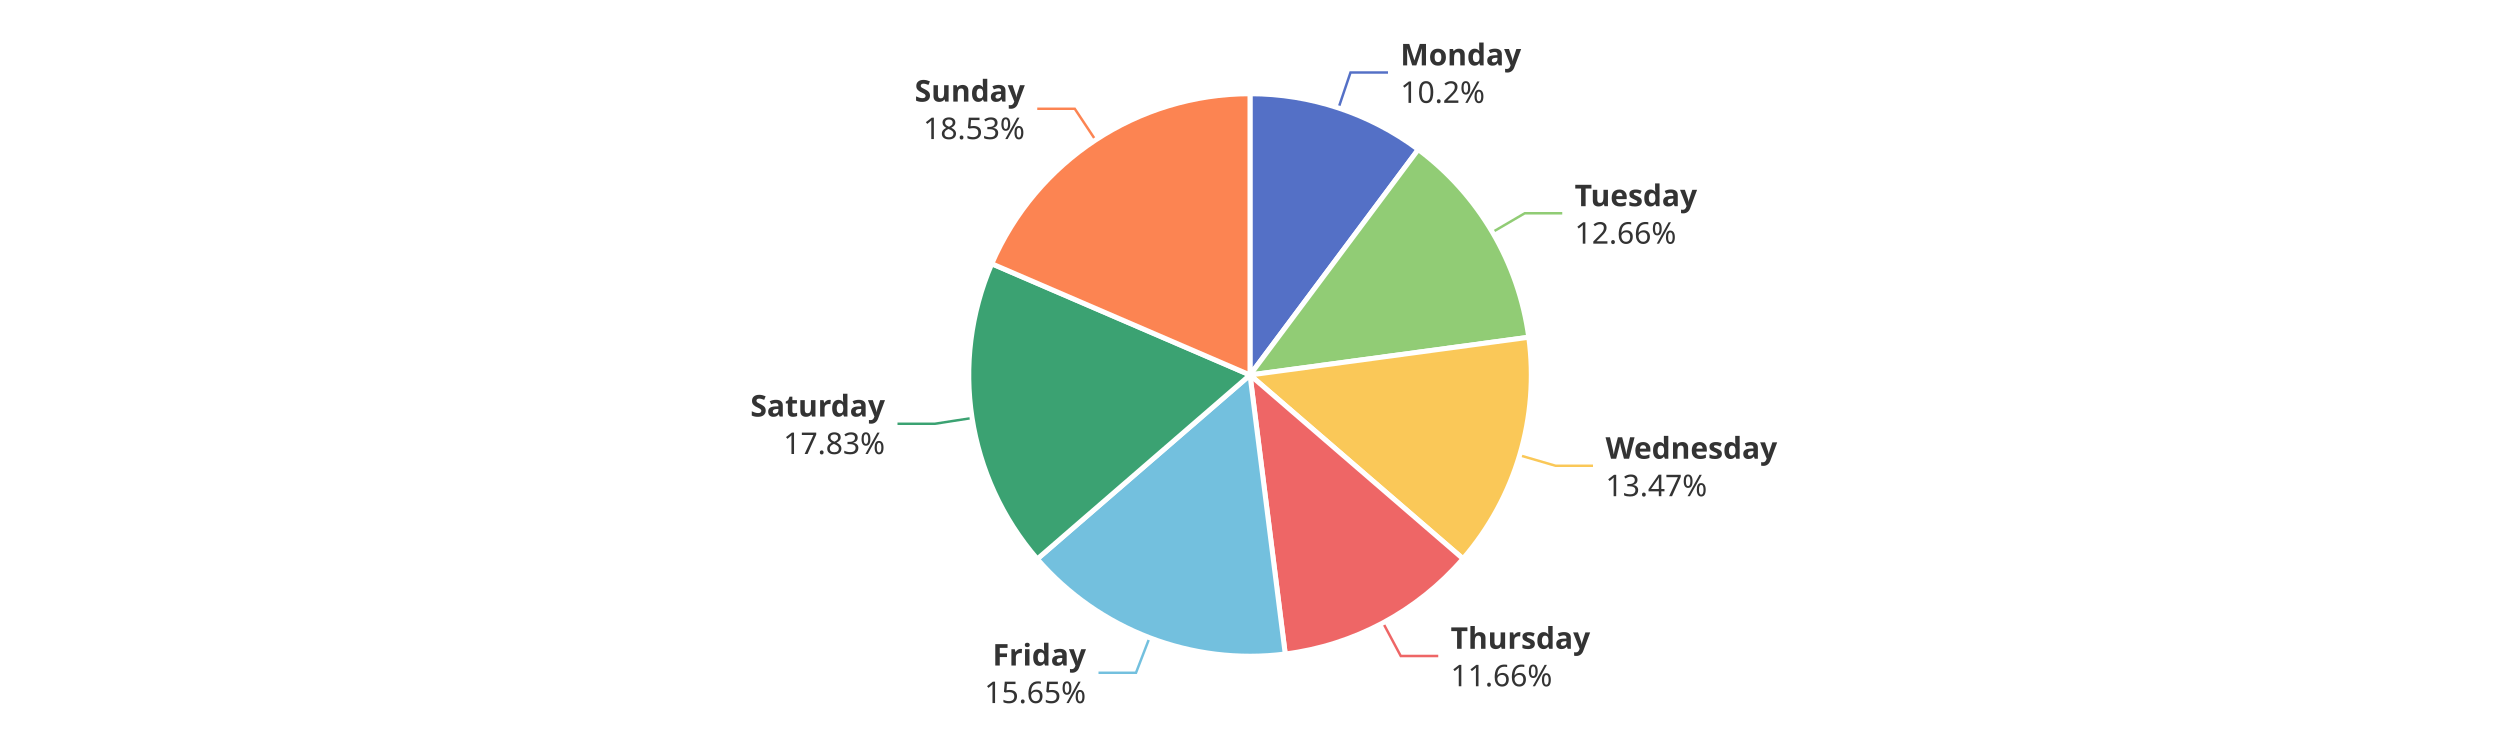
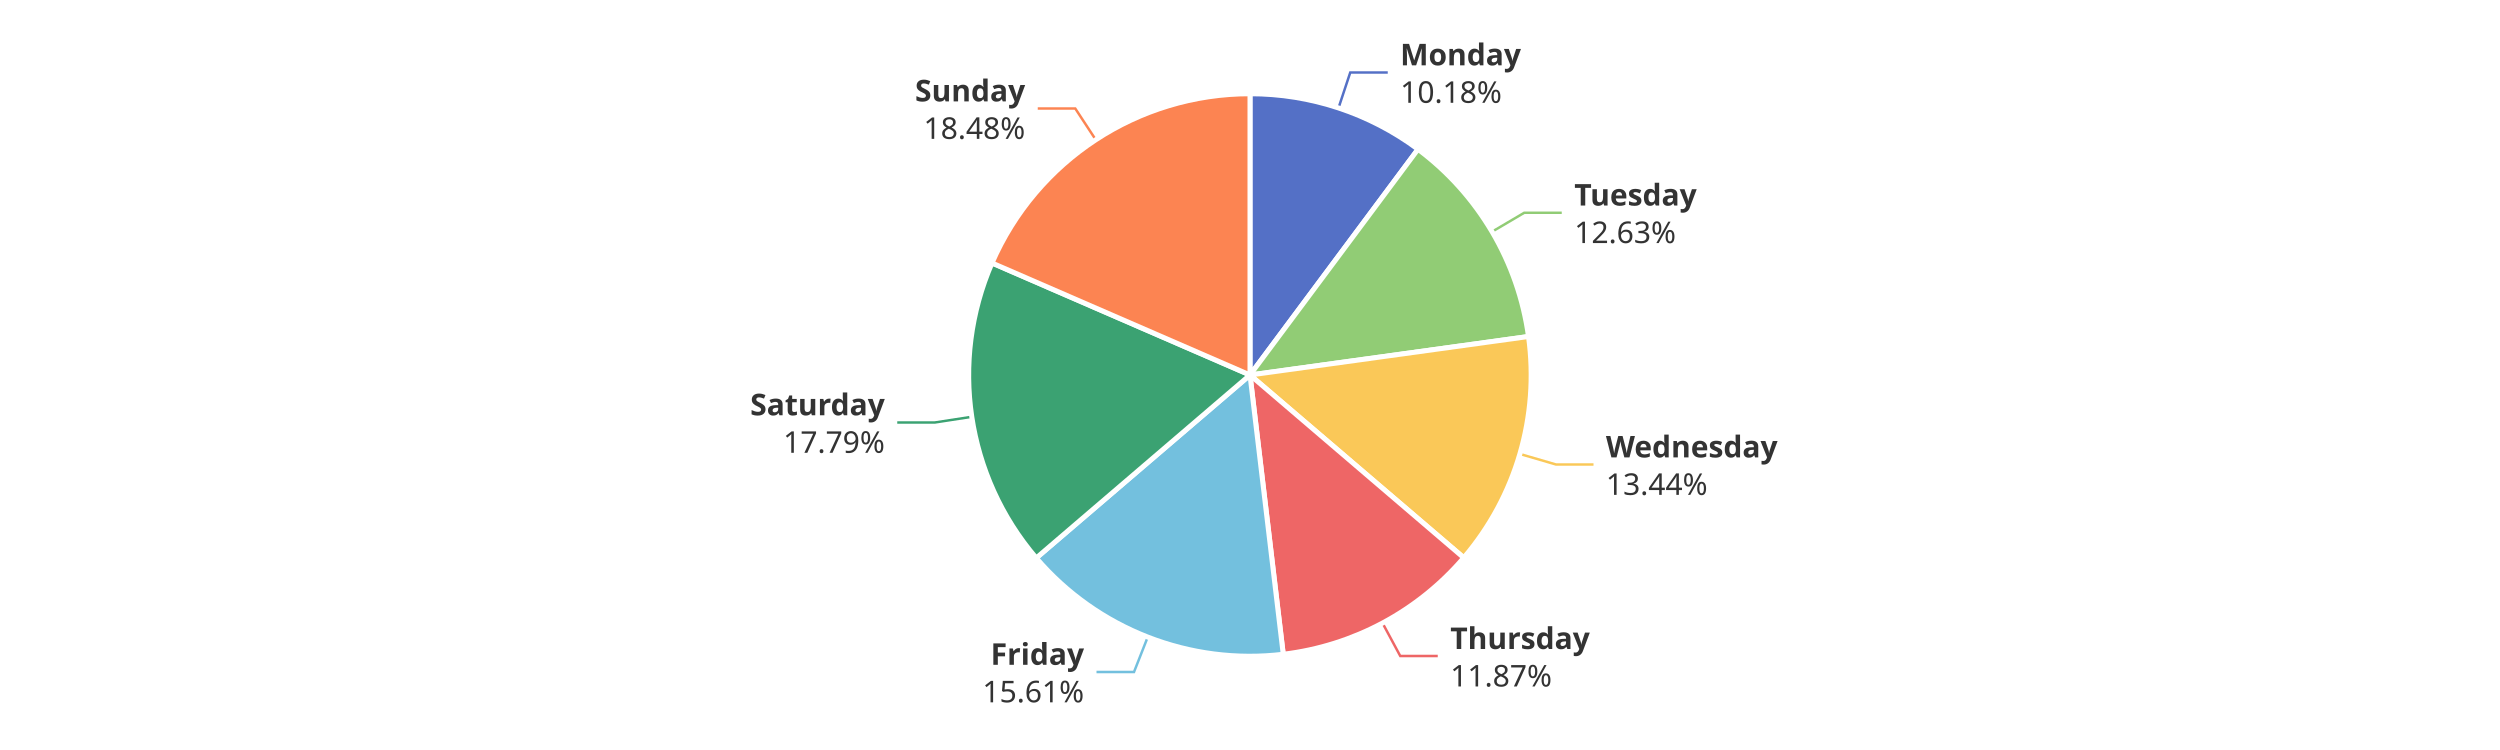
<svg xmlns="http://www.w3.org/2000/svg" width="1000" height="300" version="1.1" baseProfile="full" viewBox="0 0 1000 300">
  <rect width="1000" height="300" x="0" y="0" id="0" fill="#ffffff" />
-   <polyline points="535.4 43.2 540.2 29 555.2 29" fill="none" stroke="#5470c6" />
-   <polyline points="596.9 92.9 609.9 85.3 624.9 85.3" fill="none" stroke="#91cc75" />
-   <polyline points="607.8 182.1 622.2 186.3 637.2 186.3" fill="none" stroke="#fac858" />
-   <polyline points="553.2 249.1 560.3 262.4 575.3 262.4" fill="none" stroke="#ee6666" />
-   <polyline points="459.8 255.1 454.4 269.1 439.4 269.1" fill="none" stroke="#73c0de" />
-   <polyline points="388.8 167.2 374 169.5 359 169.5" fill="none" stroke="#3ba272" />
-   <polyline points="438.2 56 429.9 43.5 414.9 43.5" fill="none" stroke="#fc8452" />
-   <path d="M500 37.5A112.5 112.5 0 0 1 567.3 59.8L500 150Z" fill="#5470c6" stroke="#fff" stroke-width="2" stroke-linejoin="round" />
-   <path d="M567.3 59.8A112.5 112.5 0 0 1 611.5 134.9L500 150Z" fill="#91cc75" stroke="#fff" stroke-width="2" stroke-linejoin="round" />
-   <path d="M611.5 134.9A112.5 112.5 0 0 1 585.2 223.5L500 150Z" fill="#fac858" stroke="#fff" stroke-width="2" stroke-linejoin="round" />
-   <path d="M585.2 223.5A112.5 112.5 0 0 1 514.1 261.6L500 150Z" fill="#ee6666" stroke="#fff" stroke-width="2" stroke-linejoin="round" />
-   <path d="M514.1 261.6A112.5 112.5 0 0 1 414.9 223.6L500 150Z" fill="#73c0de" stroke="#fff" stroke-width="2" stroke-linejoin="round" />
-   <path d="M414.9 223.6A112.5 112.5 0 0 1 396.7 105.5L500 150Z" fill="#3ba272" stroke="#fff" stroke-width="2" stroke-linejoin="round" />
-   <path d="M396.7 105.5A112.5 112.5 0 0 1 500 37.5L500 150Z" fill="#fc8452" stroke="#fff" stroke-width="2" stroke-linejoin="round" />
-   <path d="M0 -15l42.8 0l0 30l-42.8 0Z" transform="translate(560.1647 28.9915)" fill="none" />
-   <text dominant-baseline="central" text-anchor="start" style="font-size:12px;font-family:sans-serif;font-weight:bold;" y="-7.5" transform="translate(560.1647 28.9915)" fill="#333" stroke="rgb(255,255,255)" stroke-width="2" paint-order="stroke" stroke-miterlimit="2">Monday</text>
-   <text dominant-baseline="central" text-anchor="start" style="font-size:12px;font-family:sans-serif;" y="7.5" transform="translate(560.1647 28.9915)" fill="#333" stroke="rgb(255,255,255)" stroke-width="2" paint-order="stroke" stroke-miterlimit="2">10.2%</text>
-   <path d="M0 -15l46.2 0l0 30l-46.2 0Z" transform="translate(629.8735 85.3156)" fill="none" />
-   <text dominant-baseline="central" text-anchor="start" style="font-size:12px;font-family:sans-serif;font-weight:bold;" y="-7.5" transform="translate(629.8735 85.3156)" fill="#333" stroke="rgb(255,255,255)" stroke-width="2" paint-order="stroke" stroke-miterlimit="2">Tuesday</text>
-   <text dominant-baseline="central" text-anchor="start" style="font-size:12px;font-family:sans-serif;" y="7.5" transform="translate(629.8735 85.3156)" fill="#333" stroke="rgb(255,255,255)" stroke-width="2" paint-order="stroke" stroke-miterlimit="2">12.66%</text>
-   <path d="M0 -15l63.6 0l0 30l-63.6 0Z" transform="translate(642.2162 186.3243)" fill="none" />
-   <text dominant-baseline="central" text-anchor="start" style="font-size:12px;font-family:sans-serif;font-weight:bold;" y="-7.5" transform="translate(642.2162 186.3243)" fill="#333" stroke="rgb(255,255,255)" stroke-width="2" paint-order="stroke" stroke-miterlimit="2">Wednesday</text>
-   <text dominant-baseline="central" text-anchor="start" style="font-size:12px;font-family:sans-serif;" y="7.5" transform="translate(642.2162 186.3243)" fill="#333" stroke="rgb(255,255,255)" stroke-width="2" paint-order="stroke" stroke-miterlimit="2">13.47%</text>
-   <path d="M0 -15l50.2 0l0 30l-50.2 0Z" transform="translate(580.2675 262.3569)" fill="none" />
-   <text dominant-baseline="central" text-anchor="start" style="font-size:12px;font-family:sans-serif;font-weight:bold;" y="-7.5" transform="translate(580.2675 262.3569)" fill="#333" stroke="rgb(255,255,255)" stroke-width="2" paint-order="stroke" stroke-miterlimit="2">Thursday</text>
-   <text dominant-baseline="central" text-anchor="start" style="font-size:12px;font-family:sans-serif;" y="7.5" transform="translate(580.2675 262.3569)" fill="#333" stroke="rgb(255,255,255)" stroke-width="2" paint-order="stroke" stroke-miterlimit="2">11.66%</text>
-   <path d="M-40.9 -15l40.9 0l0 30l-40.9 0Z" transform="translate(434.4035 269.0681)" fill="none" />
-   <text dominant-baseline="central" text-anchor="end" style="font-size:12px;font-family:sans-serif;font-weight:bold;" y="-7.5" transform="translate(434.4035 269.0681)" fill="#333" stroke="rgb(255,255,255)" stroke-width="2" paint-order="stroke" stroke-miterlimit="2">Friday</text>
-   <text dominant-baseline="central" text-anchor="end" style="font-size:12px;font-family:sans-serif;" y="7.5" transform="translate(434.4035 269.0681)" fill="#333" stroke="rgb(255,255,255)" stroke-width="2" paint-order="stroke" stroke-miterlimit="2">15.65%</text>
-   <path d="M-48.2 -15l48.2 0l0 30l-48.2 0Z" transform="translate(353.9927 169.4526)" fill="none" />
-   <text dominant-baseline="central" text-anchor="end" style="font-size:12px;font-family:sans-serif;font-weight:bold;" y="-7.5" transform="translate(353.9927 169.4526)" fill="#333" stroke="rgb(255,255,255)" stroke-width="2" paint-order="stroke" stroke-miterlimit="2">Saturday</text>
-   <text dominant-baseline="central" text-anchor="end" style="font-size:12px;font-family:sans-serif;" y="7.5" transform="translate(353.9927 169.4526)" fill="#333" stroke="rgb(255,255,255)" stroke-width="2" paint-order="stroke" stroke-miterlimit="2">17.83%</text>
-   <path d="M-40.9 -15l40.9 0l0 30l-40.9 0Z" transform="translate(409.9264 43.4826)" fill="none" />
-   <text dominant-baseline="central" text-anchor="end" style="font-size:12px;font-family:sans-serif;font-weight:bold;" y="-7.5" transform="translate(409.9264 43.4826)" fill="#333" stroke="rgb(255,255,255)" stroke-width="2" paint-order="stroke" stroke-miterlimit="2">Sunday</text>
-   <text dominant-baseline="central" text-anchor="end" style="font-size:12px;font-family:sans-serif;" y="7.5" transform="translate(409.9264 43.4826)" fill="#333" stroke="rgb(255,255,255)" stroke-width="2" paint-order="stroke" stroke-miterlimit="2">18.53%</text>
+   <polyline points="535.4 43.2 540.1 29 555.1 29" fill="none" stroke="#5470c6" />
+   <polyline points="596.8 92.7 609.7 85.1 624.7 85.1" fill="none" stroke="#91cc75" />
+   <polyline points="608 181.6 622.4 185.8 637.4 185.8" fill="none" stroke="#fac858" />
+   <polyline points="553 249.2 560.1 262.4 575.1 262.4" fill="none" stroke="#ee6666" />
+   <polyline points="459.1 254.8 453.6 268.8 438.6 268.8" fill="none" stroke="#73c0de" />
+   <polyline points="388.8 166.7 373.9 169 358.9 169" fill="none" stroke="#3ba272" />
+   <polyline points="438.3 55.9 430.1 43.4 415.1 43.4" fill="none" stroke="#fc8452" />
+   <path d="M500 37.5A112.5 112.5 0 0 1 567.2 59.7L500 150Z" fill="#5470c6" stroke="#fff" stroke-width="2" stroke-linejoin="round" />
+   <path d="M567.2 59.7A112.5 112.5 0 0 1 611.4 134.6L500 150Z" fill="#91cc75" stroke="#fff" stroke-width="2" stroke-linejoin="round" />
+   <path d="M611.4 134.6A112.5 112.5 0 0 1 585.5 223.1L500 150Z" fill="#fac858" stroke="#fff" stroke-width="2" stroke-linejoin="round" />
+   <path d="M585.5 223.1A112.5 112.5 0 0 1 513.3 261.7L500 150Z" fill="#ee6666" stroke="#fff" stroke-width="2" stroke-linejoin="round" />
+   <path d="M513.3 261.7A112.5 112.5 0 0 1 414.5 223.2L500 150Z" fill="#73c0de" stroke="#fff" stroke-width="2" stroke-linejoin="round" />
+   <path d="M414.5 223.2A112.5 112.5 0 0 1 396.8 105.2L500 150Z" fill="#3ba272" stroke="#fff" stroke-width="2" stroke-linejoin="round" />
+   <path d="M396.8 105.2A112.5 112.5 0 0 1 500 37.5L500 150Z" fill="#fc8452" stroke="#fff" stroke-width="2" stroke-linejoin="round" />
+   <path d="M0 -15l42.8 0l0 30l-42.8 0Z" transform="translate(560.0847 28.965)" fill="none" />
+   <text dominant-baseline="central" text-anchor="start" style="font-size:12px;font-family:sans-serif;font-weight:bold;" y="-7.5" transform="translate(560.0847 28.965)" fill="#333" stroke="rgb(255,255,255)" stroke-width="2" paint-order="stroke" stroke-miterlimit="2">Monday</text>
+   <text dominant-baseline="central" text-anchor="start" style="font-size:12px;font-family:sans-serif;" y="7.5" transform="translate(560.0847 28.965)" fill="#333" stroke="rgb(255,255,255)" stroke-width="2" paint-order="stroke" stroke-miterlimit="2">10.18%</text>
+   <path d="M0 -15l46.2 0l0 30l-46.2 0Z" transform="translate(629.7242 85.0627)" fill="none" />
+   <text dominant-baseline="central" text-anchor="start" style="font-size:12px;font-family:sans-serif;font-weight:bold;" y="-7.5" transform="translate(629.7242 85.0627)" fill="#333" stroke="rgb(255,255,255)" stroke-width="2" paint-order="stroke" stroke-miterlimit="2">Tuesday</text>
+   <text dominant-baseline="central" text-anchor="start" style="font-size:12px;font-family:sans-serif;" y="7.5" transform="translate(629.7242 85.0627)" fill="#333" stroke="rgb(255,255,255)" stroke-width="2" paint-order="stroke" stroke-miterlimit="2">12.63%</text>
+   <path d="M0 -15l63.6 0l0 30l-63.6 0Z" transform="translate(642.3702 185.8021)" fill="none" />
+   <text dominant-baseline="central" text-anchor="start" style="font-size:12px;font-family:sans-serif;font-weight:bold;" y="-7.5" transform="translate(642.3702 185.8021)" fill="#333" stroke="rgb(255,255,255)" stroke-width="2" paint-order="stroke" stroke-miterlimit="2">Wednesday</text>
+   <text dominant-baseline="central" text-anchor="start" style="font-size:12px;font-family:sans-serif;" y="7.5" transform="translate(642.3702 185.8021)" fill="#333" stroke="rgb(255,255,255)" stroke-width="2" paint-order="stroke" stroke-miterlimit="2">13.44%</text>
+   <path d="M0 -15l50.2 0l0 30l-50.2 0Z" transform="translate(580.1207 262.4355)" fill="none" />
+   <text dominant-baseline="central" text-anchor="start" style="font-size:12px;font-family:sans-serif;font-weight:bold;" y="-7.5" transform="translate(580.1207 262.4355)" fill="#333" stroke="rgb(255,255,255)" stroke-width="2" paint-order="stroke" stroke-miterlimit="2">Thursday</text>
+   <text dominant-baseline="central" text-anchor="start" style="font-size:12px;font-family:sans-serif;" y="7.5" transform="translate(580.1207 262.4355)" fill="#333" stroke="rgb(255,255,255)" stroke-width="2" paint-order="stroke" stroke-miterlimit="2">11.87%</text>
+   <path d="M-40.9 -15l40.9 0l0 30l-40.9 0Z" transform="translate(433.6233 268.7664)" fill="none" />
+   <text dominant-baseline="central" text-anchor="end" style="font-size:12px;font-family:sans-serif;font-weight:bold;" y="-7.5" transform="translate(433.6233 268.7664)" fill="#333" stroke="rgb(255,255,255)" stroke-width="2" paint-order="stroke" stroke-miterlimit="2">Friday</text>
+   <text dominant-baseline="central" text-anchor="end" style="font-size:12px;font-family:sans-serif;" y="7.5" transform="translate(433.6233 268.7664)" fill="#333" stroke="rgb(255,255,255)" stroke-width="2" paint-order="stroke" stroke-miterlimit="2">15.61%</text>
+   <path d="M-48.2 -15l48.2 0l0 30l-48.2 0Z" transform="translate(353.917 168.9557)" fill="none" />
+   <text dominant-baseline="central" text-anchor="end" style="font-size:12px;font-family:sans-serif;font-weight:bold;" y="-7.5" transform="translate(353.917 168.9557)" fill="#333" stroke="rgb(255,255,255)" stroke-width="2" paint-order="stroke" stroke-miterlimit="2">Saturday</text>
+   <text dominant-baseline="central" text-anchor="end" style="font-size:12px;font-family:sans-serif;" y="7.5" transform="translate(353.917 168.9557)" fill="#333" stroke="rgb(255,255,255)" stroke-width="2" paint-order="stroke" stroke-miterlimit="2">17.79%</text>
+   <path d="M-40.9 -15l40.9 0l0 30l-40.9 0Z" transform="translate(410.0666 43.3906)" fill="none" />
+   <text dominant-baseline="central" text-anchor="end" style="font-size:12px;font-family:sans-serif;font-weight:bold;" y="-7.5" transform="translate(410.0666 43.3906)" fill="#333" stroke="rgb(255,255,255)" stroke-width="2" paint-order="stroke" stroke-miterlimit="2">Sunday</text>
+   <text dominant-baseline="central" text-anchor="end" style="font-size:12px;font-family:sans-serif;" y="7.5" transform="translate(410.0666 43.3906)" fill="#333" stroke="rgb(255,255,255)" stroke-width="2" paint-order="stroke" stroke-miterlimit="2">18.48%</text>
</svg>
